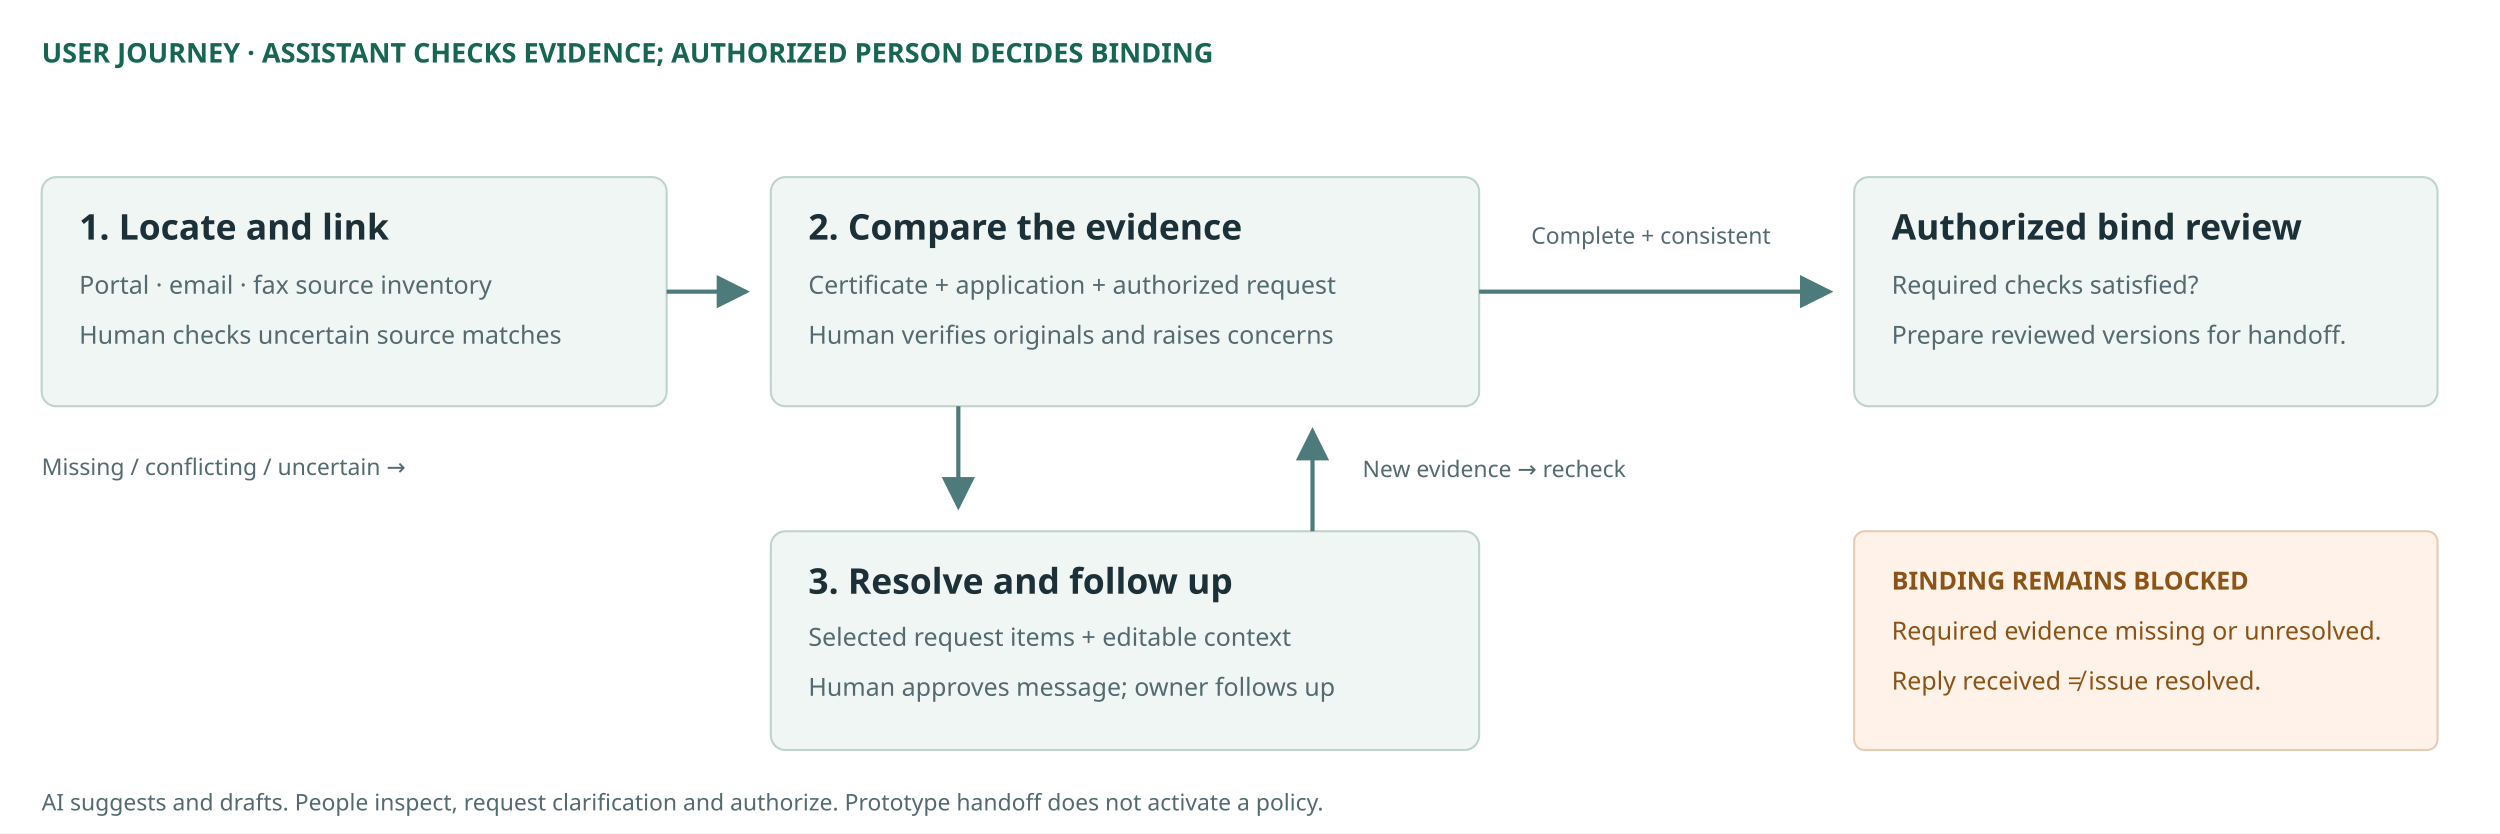
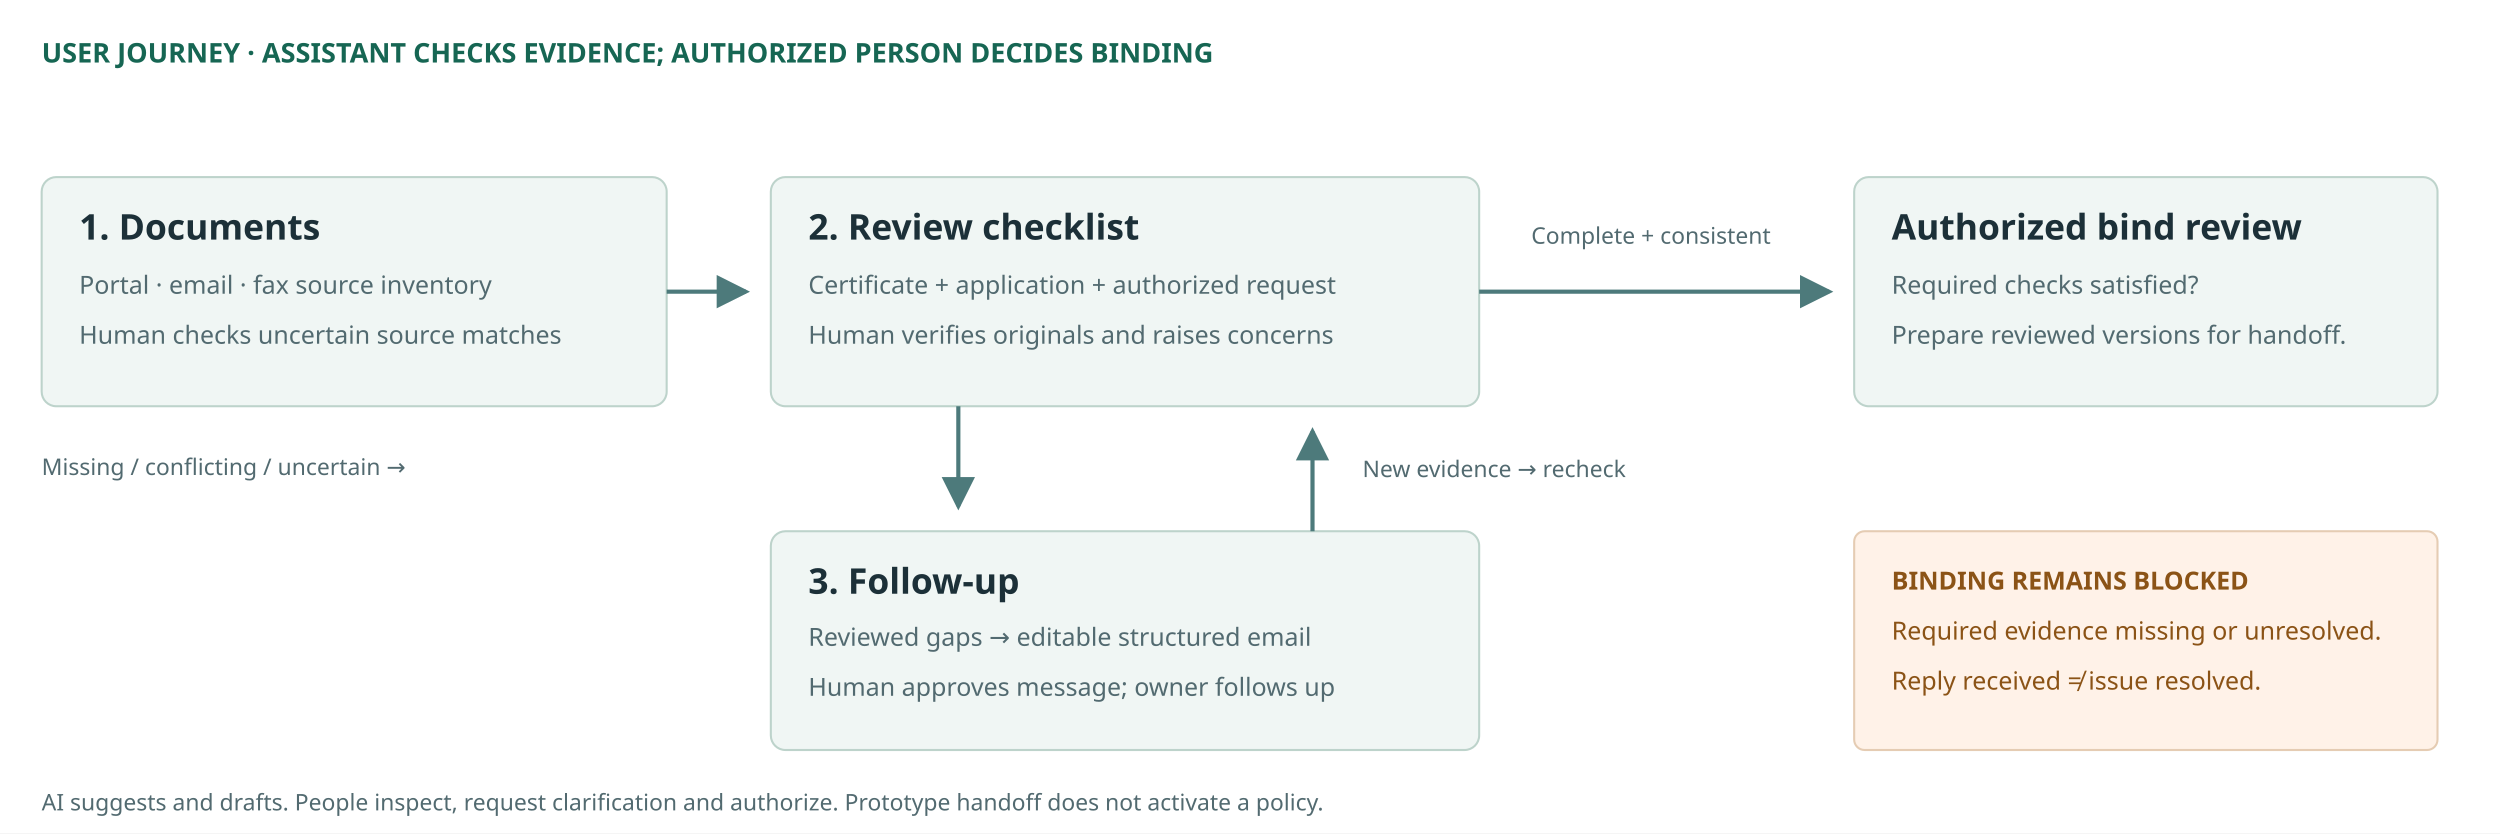
<svg xmlns="http://www.w3.org/2000/svg" viewBox="0 0 1200 400" role="img" aria-labelledby="title desc">
  <defs>
    <marker id="arrow" markerWidth="8" markerHeight="8" refX="7" refY="4" orient="auto">
      <path d="M0 0L8 4L0 8" fill="#4d7a7b" />
    </marker>
  </defs>
  <rect width="1200" height="400" fill="white" />
  <g font-family="system-ui,sans-serif">
    <text x="20" y="30" font-size="13" font-weight="700" fill="#166653">USER JOURNEY · ASSISTANT CHECKS EVIDENCE; AUTHORIZED PERSON DECIDES BINDING</text>
    <g fill="#f0f6f4" stroke="#bdd3cb">
      <rect x="20" y="85" width="300" height="110" rx="7" />
      <rect x="370" y="85" width="340" height="110" rx="7" />
      <rect x="890" y="85" width="280" height="110" rx="7" />
      <rect x="370" y="255" width="340" height="105" rx="7" />
    </g>
    <g fill="#1c3038" font-size="17" font-weight="650">
-       <text x="38" y="115">1. Locate and link</text>
-       <text x="388" y="115">2. Compare the evidence</text>
+       <text x="38" y="115">1. Documents</text>
+       <text x="388" y="115">2. Review checklist</text>
      <text x="908" y="115">Authorized bind review</text>
-       <text x="388" y="285">3. Resolve and follow up</text>
+       <text x="388" y="285">3. Follow-up</text>
    </g>
    <g fill="#526a70" font-size="12">
      <text x="38" y="141">Portal · email · fax source inventory</text>
      <text x="38" y="165">Human checks uncertain source matches</text>
      <text x="388" y="141">Certificate + application + authorized request</text>
      <text x="388" y="165">Human verifies originals and raises concerns</text>
      <text x="908" y="141">Required checks satisfied?</text>
      <text x="908" y="165">Prepare reviewed versions for handoff.</text>
-       <text x="388" y="310">Selected request items + editable context</text>
+       <text x="388" y="310">Reviewed gaps → editable structured email</text>
      <text x="388" y="334">Human approves message; owner follows up</text>
    </g>
    <g fill="none" stroke="#4d7a7b" stroke-width="2" marker-end="url(#arrow)">
      <path d="M320 140H358" />
      <path d="M710 140H878" />
      <path d="M460 195V243" />
      <path d="M630 255V207" />
    </g>
    <g font-size="11" fill="#526a70">
      <text x="735" y="117">Complete + consistent</text>
      <text x="20" y="228">Missing / conflicting / uncertain →</text>
      <text x="654" y="229">New evidence → recheck</text>
    </g>
    <rect x="890" y="255" width="280" height="105" fill="#fff2e8" stroke="#e5ccb3" rx="5" />
    <g fill="#8b5316" font-size="12">
      <text x="908" y="283" font-weight="700">BINDING REMAINS BLOCKED</text>
      <text x="908" y="307">Required evidence missing or unresolved.</text>
      <text x="908" y="331">Reply received ≠ issue resolved.</text>
    </g>
    <text x="20" y="389" fill="#526a70" font-size="11">AI suggests and drafts. People inspect, request clarification and authorize. Prototype handoff does not activate a policy.</text>
  </g>
</svg>
